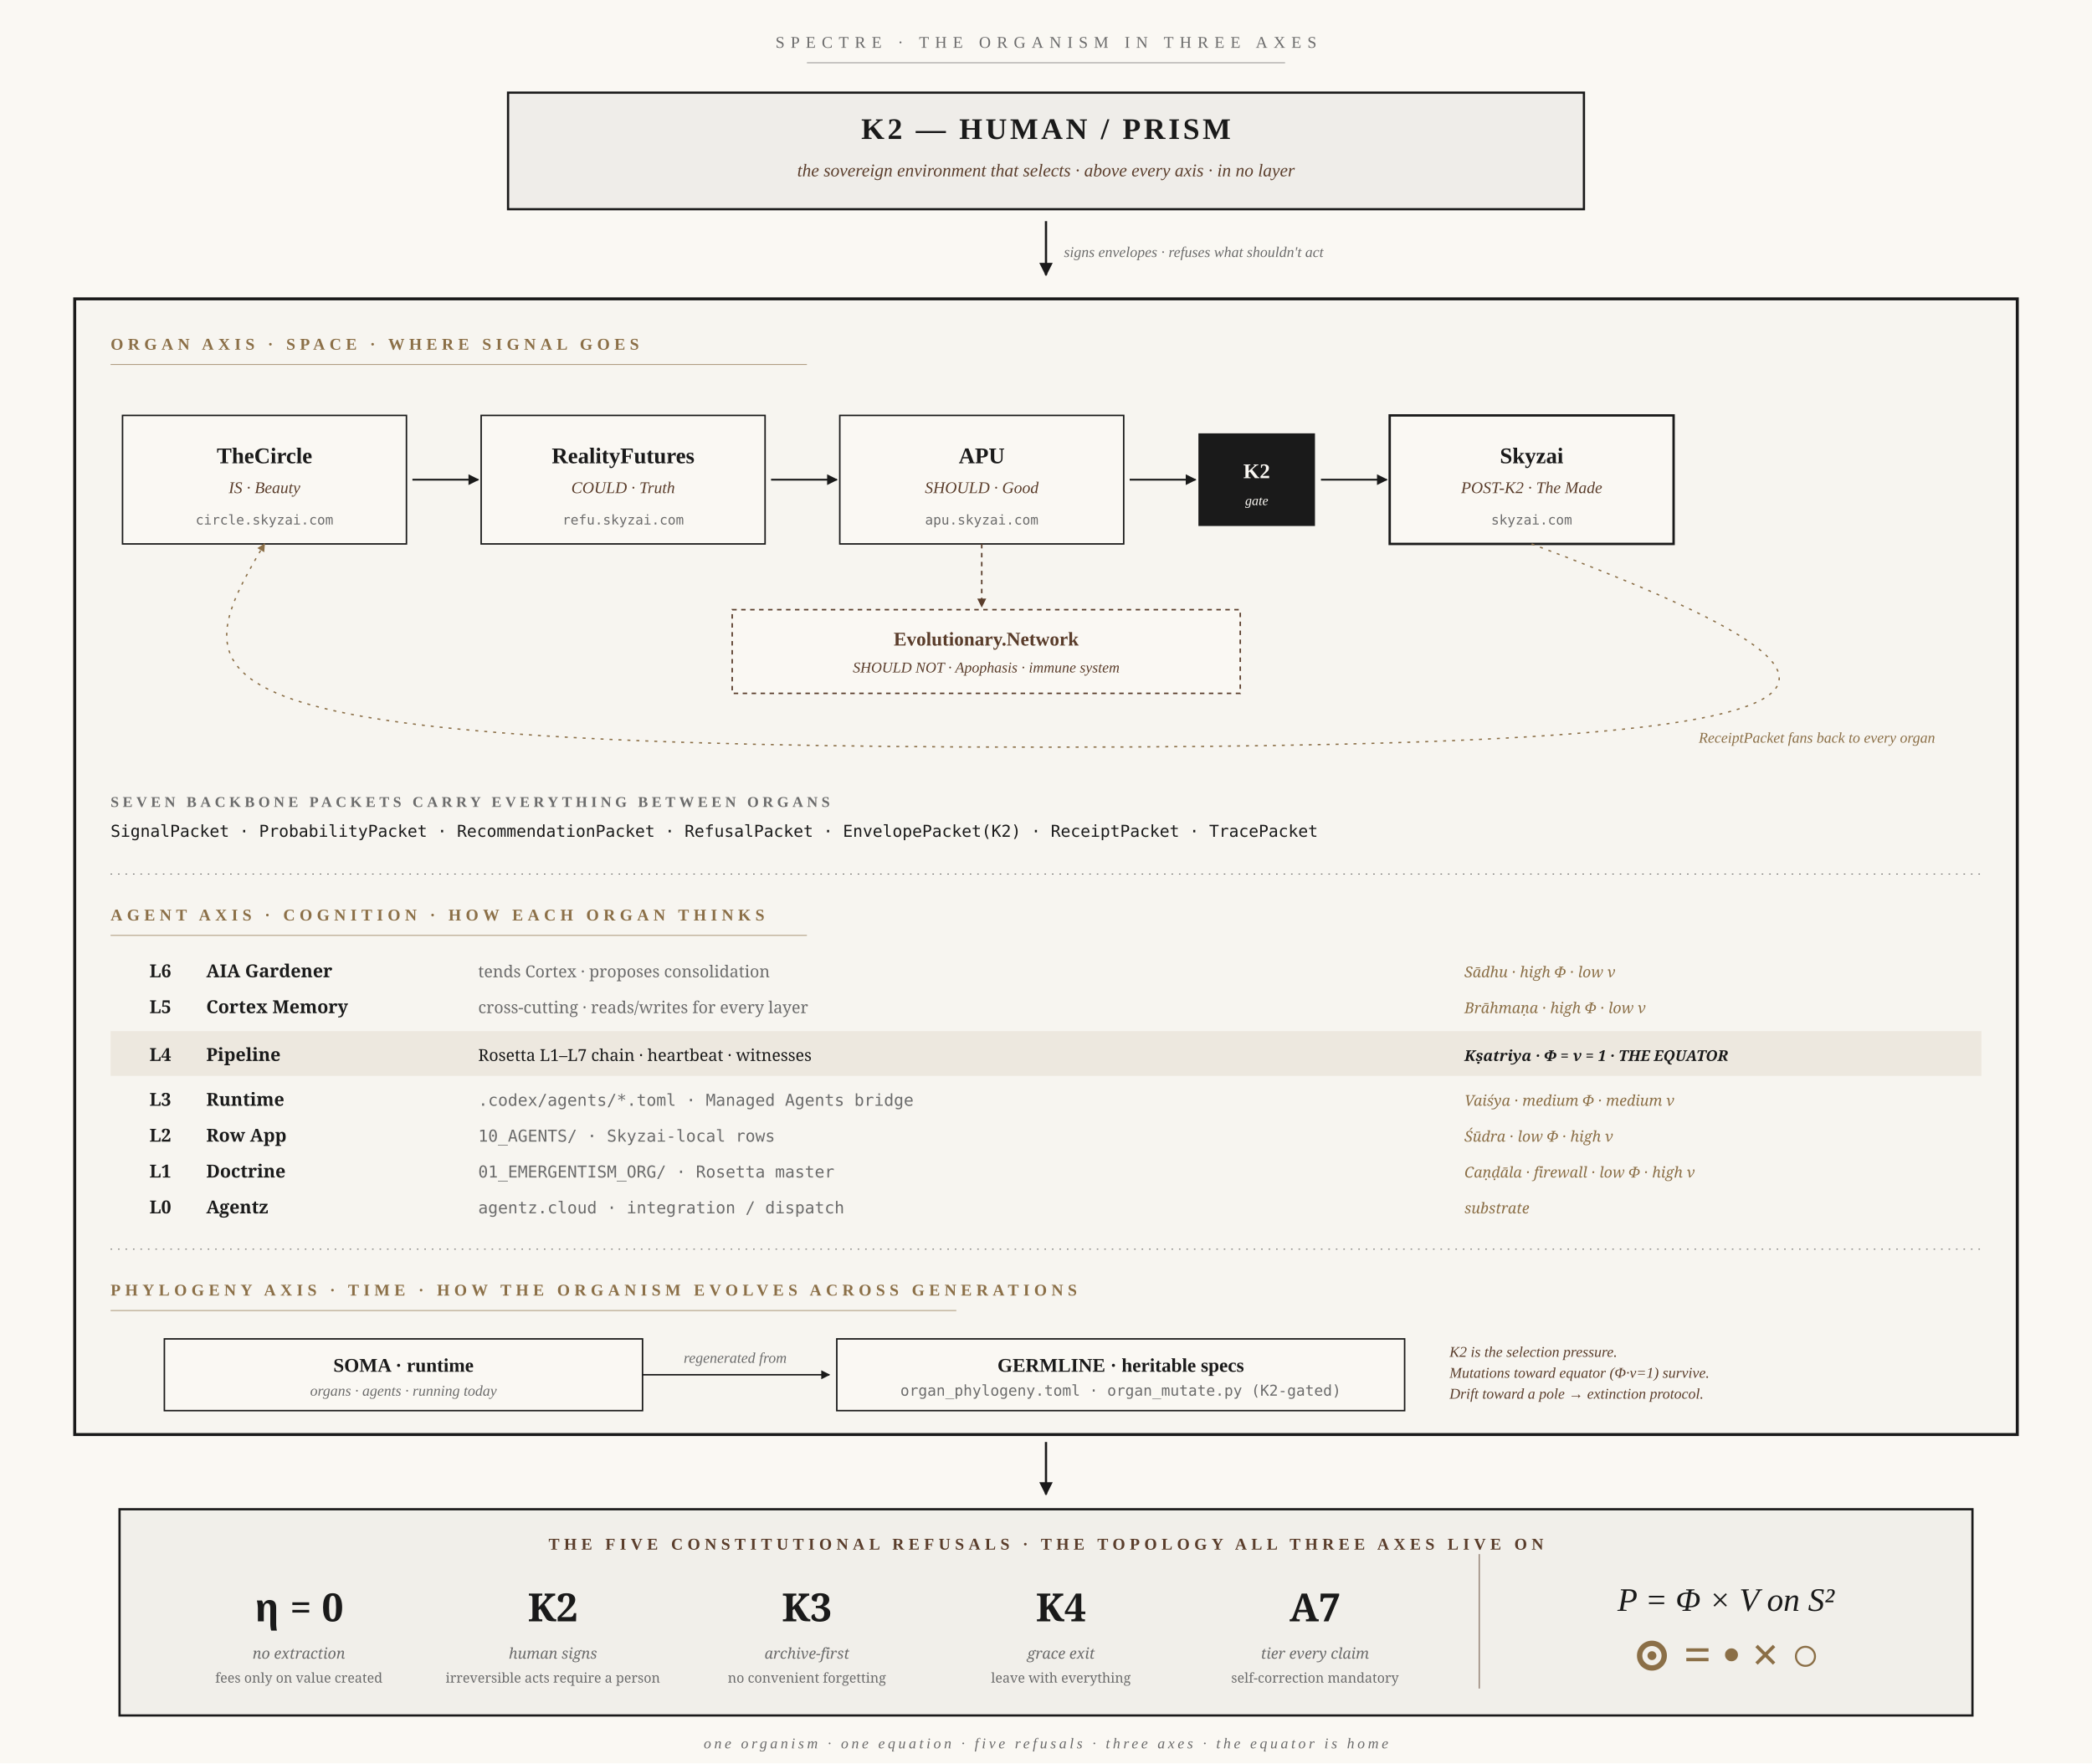
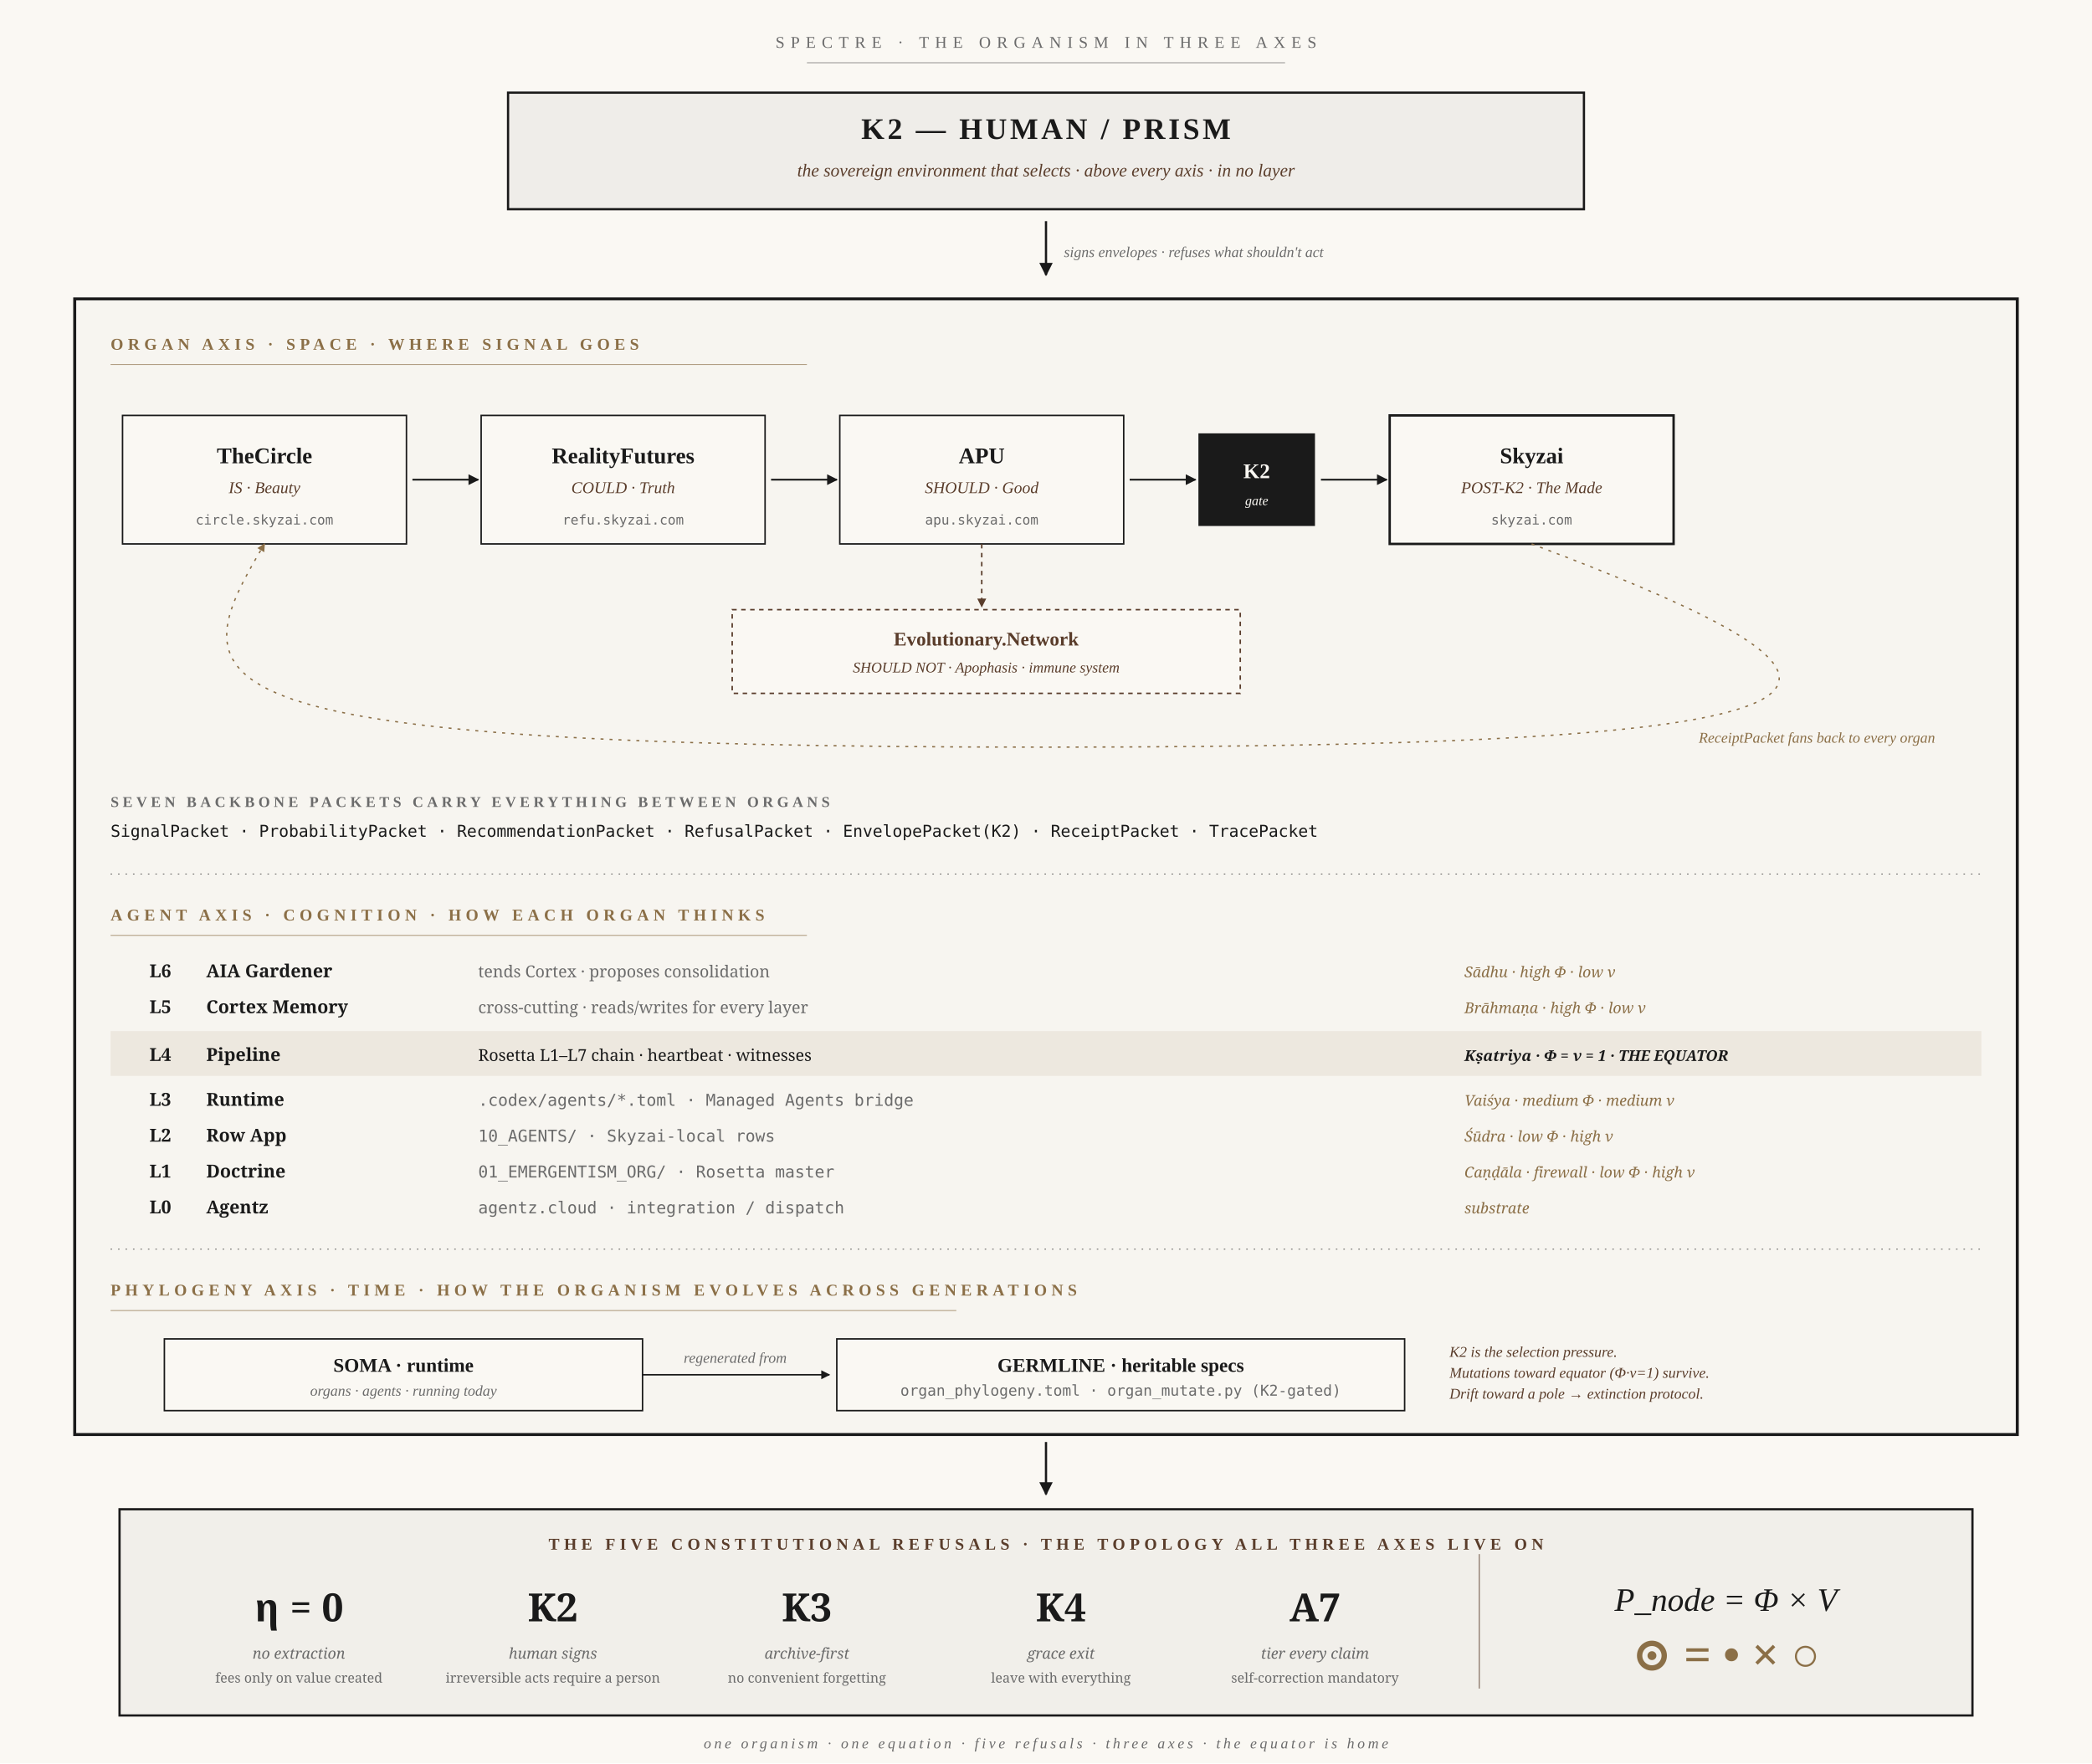
<svg xmlns="http://www.w3.org/2000/svg" viewBox="0 0 1400 1180" font-family="Georgia, 'Times New Roman', serif">
  <rect width="1400" height="1180" fill="#faf8f3" />
  <defs>
    <marker id="arrow" viewBox="0 0 10 10" refX="9" refY="5" markerWidth="6" markerHeight="6" orient="auto">
      <path d="M0 0 L10 5 L0 10 Z" fill="#1a1a1a" />
    </marker>
    <marker id="arrowGold" viewBox="0 0 10 10" refX="9" refY="5" markerWidth="6" markerHeight="6" orient="auto">
      <path d="M0 0 L10 5 L0 10 Z" fill="#8b6f47" />
    </marker>
    <marker id="arrowAsh" viewBox="0 0 10 10" refX="9" refY="5" markerWidth="6" markerHeight="6" orient="auto">
      <path d="M0 0 L10 5 L0 10 Z" fill="#5a3d2b" />
    </marker>
  </defs>
  <text x="700" y="32" text-anchor="middle" font-size="11" letter-spacing="4" fill="#6b6b6b">SPECTRE  ·  THE ORGANISM IN THREE AXES</text>
  <line x1="540" y1="42" x2="860" y2="42" stroke="#6b6b6b" stroke-width="0.4" />
  <rect x="340" y="62" width="720" height="78" fill="#1a1a1a" opacity="0.05" />
  <rect x="340" y="62" width="720" height="78" fill="none" stroke="#1a1a1a" stroke-width="1.5" />
  <text x="700" y="93" text-anchor="middle" font-size="20" font-weight="bold" letter-spacing="2" fill="#1a1a1a">K2  —  HUMAN  /  PRISM</text>
  <text x="700" y="118" text-anchor="middle" font-size="12" font-style="italic" fill="#5a3d2b">the sovereign environment that selects  ·  above every axis  ·  in no layer</text>
  <line x1="700" y1="148" x2="700" y2="184" stroke="#1a1a1a" stroke-width="1.5" marker-end="url(#arrow)" />
  <text x="712" y="172" font-size="10" font-style="italic" fill="#6b6b6b">signs envelopes  ·  refuses what shouldn't act</text>
  <rect x="50" y="200" width="1300" height="760" fill="none" stroke="#1a1a1a" stroke-width="2" />
  <rect x="50" y="200" width="1300" height="760" fill="#1a1a1a" opacity="0.015" />
  <text x="74" y="234" font-size="11" letter-spacing="3" fill="#8b6f47" font-weight="bold">ORGAN AXIS  ·  SPACE  ·  WHERE SIGNAL GOES</text>
  <line x1="74" y1="244" x2="540" y2="244" stroke="#8b6f47" stroke-width="0.4" />
  <g transform="translate(82,278)">
    <rect width="190" height="86" fill="#faf8f3" stroke="#1a1a1a" stroke-width="1" />
    <text x="95" y="32" text-anchor="middle" font-size="15" font-weight="bold" fill="#1a1a1a">TheCircle</text>
    <text x="95" y="52" text-anchor="middle" font-size="11" font-style="italic" fill="#5a3d2b">IS  ·  Beauty</text>
    <text x="95" y="73" text-anchor="middle" font-size="9" font-family="Menlo, monospace" fill="#6b6b6b">circle.skyzai.com</text>
  </g>
  <line x1="276" y1="321" x2="320" y2="321" stroke="#1a1a1a" stroke-width="1.2" marker-end="url(#arrow)" />
  <g transform="translate(322,278)">
    <rect width="190" height="86" fill="#faf8f3" stroke="#1a1a1a" stroke-width="1" />
    <text x="95" y="32" text-anchor="middle" font-size="15" font-weight="bold" fill="#1a1a1a">RealityFutures</text>
    <text x="95" y="52" text-anchor="middle" font-size="11" font-style="italic" fill="#5a3d2b">COULD  ·  Truth</text>
    <text x="95" y="73" text-anchor="middle" font-size="9" font-family="Menlo, monospace" fill="#6b6b6b">refu.skyzai.com</text>
  </g>
  <line x1="516" y1="321" x2="560" y2="321" stroke="#1a1a1a" stroke-width="1.2" marker-end="url(#arrow)" />
  <g transform="translate(562,278)">
    <rect width="190" height="86" fill="#faf8f3" stroke="#1a1a1a" stroke-width="1" />
    <text x="95" y="32" text-anchor="middle" font-size="15" font-weight="bold" fill="#1a1a1a">APU</text>
    <text x="95" y="52" text-anchor="middle" font-size="11" font-style="italic" fill="#5a3d2b">SHOULD  ·  Good</text>
    <text x="95" y="73" text-anchor="middle" font-size="9" font-family="Menlo, monospace" fill="#6b6b6b">apu.skyzai.com</text>
  </g>
  <line x1="756" y1="321" x2="800" y2="321" stroke="#1a1a1a" stroke-width="1.2" marker-end="url(#arrow)" />
  <g transform="translate(802,290)">
    <rect width="78" height="62" fill="#1a1a1a" />
    <text x="39" y="30" text-anchor="middle" font-size="14" font-weight="bold" fill="#faf8f3">K2</text>
    <text x="39" y="48" text-anchor="middle" font-size="9" font-style="italic" fill="#faf8f3">gate</text>
  </g>
  <line x1="884" y1="321" x2="928" y2="321" stroke="#1a1a1a" stroke-width="1.2" marker-end="url(#arrow)" />
  <g transform="translate(930,278)">
    <rect width="190" height="86" fill="#faf8f3" stroke="#1a1a1a" stroke-width="1.6" />
    <text x="95" y="32" text-anchor="middle" font-size="15" font-weight="bold" fill="#1a1a1a">Skyzai</text>
    <text x="95" y="52" text-anchor="middle" font-size="11" font-style="italic" fill="#5a3d2b">POST-K2  ·  The Made</text>
    <text x="95" y="73" text-anchor="middle" font-size="9" font-family="Menlo, monospace" fill="#6b6b6b">skyzai.com</text>
  </g>
  <line x1="657" y1="364" x2="657" y2="406" stroke="#5a3d2b" stroke-width="1" stroke-dasharray="3 3" marker-end="url(#arrowAsh)" />
  <g transform="translate(490,408)">
    <rect width="340" height="56" fill="#faf8f3" stroke="#5a3d2b" stroke-width="1" stroke-dasharray="3 3" />
    <text x="170" y="24" text-anchor="middle" font-size="13" font-weight="bold" fill="#5a3d2b">Evolutionary.Network</text>
    <text x="170" y="42" text-anchor="middle" font-size="10" font-style="italic" fill="#5a3d2b">SHOULD NOT  ·  Apophasis  ·  immune system</text>
  </g>
  <path d="M 1025 364 C 1280 460, 1290 500, 700 500 C 110 500, 120 460, 177 364" fill="none" stroke="#8b6f47" stroke-width="0.9" stroke-dasharray="2 4" marker-end="url(#arrowGold)" />
  <text x="1295" y="497" text-anchor="end" font-size="10" font-style="italic" fill="#8b6f47">ReceiptPacket fans back to every organ</text>
  <text x="74" y="540" font-size="10" letter-spacing="2.5" fill="#6b6b6b" font-weight="bold">SEVEN BACKBONE PACKETS CARRY EVERYTHING BETWEEN ORGANS</text>
  <text x="74" y="560" font-size="11" font-family="Menlo, monospace" fill="#1a1a1a">SignalPacket · ProbabilityPacket · RecommendationPacket · RefusalPacket · EnvelopePacket(K2) · ReceiptPacket · TracePacket</text>
  <line x1="74" y1="585" x2="1326" y2="585" stroke="#1a1a1a" stroke-width="0.4" stroke-dasharray="1 4" />
  <text x="74" y="616" font-size="11" letter-spacing="3" fill="#8b6f47" font-weight="bold">AGENT AXIS  ·  COGNITION  ·  HOW EACH ORGAN THINKS</text>
  <line x1="74" y1="626" x2="540" y2="626" stroke="#8b6f47" stroke-width="0.4" />
  <g font-family="Georgia, serif">
    <text x="100" y="654" font-size="12" font-weight="bold" fill="#1a1a1a">L6</text>
    <text x="138" y="654" font-size="12" font-weight="bold" fill="#1a1a1a">AIA Gardener</text>
    <text x="320" y="654" font-size="11" fill="#6b6b6b">tends Cortex  ·  proposes consolidation</text>
    <text x="980" y="654" font-size="10" font-style="italic" fill="#8b6f47">Sādhu  ·  high Φ  ·  low ν</text>
    <text x="100" y="678" font-size="12" font-weight="bold" fill="#1a1a1a">L5</text>
    <text x="138" y="678" font-size="12" font-weight="bold" fill="#1a1a1a">Cortex Memory</text>
    <text x="320" y="678" font-size="11" fill="#6b6b6b">cross-cutting  ·  reads/writes for every layer</text>
    <text x="980" y="678" font-size="10" font-style="italic" fill="#8b6f47">Brāhmaṇa  ·  high Φ  ·  low ν</text>
    <rect x="74" y="690" width="1252" height="30" fill="#8b6f47" opacity="0.10" />
    <text x="100" y="710" font-size="12" font-weight="bold" fill="#1a1a1a">L4</text>
    <text x="138" y="710" font-size="12" font-weight="bold" fill="#1a1a1a">Pipeline</text>
    <text x="320" y="710" font-size="11" fill="#1a1a1a">Rosetta L1–L7 chain  ·  heartbeat  ·  witnesses</text>
    <text x="980" y="710" font-size="10" font-style="italic" font-weight="bold" fill="#1a1a1a">Kṣatriya  ·  Φ = ν = 1  ·  THE EQUATOR</text>
    <text x="100" y="740" font-size="12" font-weight="bold" fill="#1a1a1a">L3</text>
    <text x="138" y="740" font-size="12" font-weight="bold" fill="#1a1a1a">Runtime</text>
    <text x="320" y="740" font-size="11" font-family="Menlo, monospace" fill="#6b6b6b">.codex/agents/*.toml  ·  Managed Agents bridge</text>
    <text x="980" y="740" font-size="10" font-style="italic" fill="#8b6f47">Vaiśya  ·  medium Φ  ·  medium ν</text>
    <text x="100" y="764" font-size="12" font-weight="bold" fill="#1a1a1a">L2</text>
    <text x="138" y="764" font-size="12" font-weight="bold" fill="#1a1a1a">Row App</text>
    <text x="320" y="764" font-size="11" font-family="Menlo, monospace" fill="#6b6b6b">10_AGENTS/  ·  Skyzai-local rows</text>
    <text x="980" y="764" font-size="10" font-style="italic" fill="#8b6f47">Śūdra  ·  low Φ  ·  high ν</text>
    <text x="100" y="788" font-size="12" font-weight="bold" fill="#1a1a1a">L1</text>
    <text x="138" y="788" font-size="12" font-weight="bold" fill="#1a1a1a">Doctrine</text>
    <text x="320" y="788" font-size="11" font-family="Menlo, monospace" fill="#6b6b6b">01_EMERGENTISM_ORG/  ·  Rosetta master</text>
    <text x="980" y="788" font-size="10" font-style="italic" fill="#8b6f47">Caṇḍāla  ·  firewall  ·  low Φ  ·  high ν</text>
    <text x="100" y="812" font-size="12" font-weight="bold" fill="#1a1a1a">L0</text>
    <text x="138" y="812" font-size="12" font-weight="bold" fill="#1a1a1a">Agentz</text>
    <text x="320" y="812" font-size="11" font-family="Menlo, monospace" fill="#6b6b6b">agentz.cloud  ·  integration / dispatch</text>
    <text x="980" y="812" font-size="10" font-style="italic" fill="#8b6f47">substrate</text>
  </g>
  <line x1="74" y1="836" x2="1326" y2="836" stroke="#1a1a1a" stroke-width="0.4" stroke-dasharray="1 4" />
  <text x="74" y="867" font-size="11" letter-spacing="3" fill="#8b6f47" font-weight="bold">PHYLOGENY AXIS  ·  TIME  ·  HOW THE ORGANISM EVOLVES ACROSS GENERATIONS</text>
  <line x1="74" y1="877" x2="640" y2="877" stroke="#8b6f47" stroke-width="0.4" />
  <g transform="translate(110,896)">
    <rect width="320" height="48" fill="#faf8f3" stroke="#1a1a1a" stroke-width="1" />
    <text x="160" y="22" text-anchor="middle" font-size="13" font-weight="bold" fill="#1a1a1a">SOMA  ·  runtime</text>
    <text x="160" y="38" text-anchor="middle" font-size="10" font-style="italic" fill="#6b6b6b">organs · agents · running today</text>
  </g>
  <line x1="430" y1="920" x2="555" y2="920" stroke="#1a1a1a" stroke-width="1" marker-end="url(#arrow)" />
  <text x="492" y="912" text-anchor="middle" font-size="10" font-style="italic" fill="#6b6b6b">regenerated from</text>
  <g transform="translate(560,896)">
    <rect width="380" height="48" fill="#faf8f3" stroke="#1a1a1a" stroke-width="1" />
    <text x="190" y="22" text-anchor="middle" font-size="13" font-weight="bold" fill="#1a1a1a">GERMLINE  ·  heritable specs</text>
    <text x="190" y="38" text-anchor="middle" font-size="10" font-family="Menlo, monospace" fill="#6b6b6b">organ_phylogeny.toml · organ_mutate.py (K2-gated)</text>
  </g>
  <text x="970" y="908" font-size="10" font-style="italic" fill="#5a3d2b">K2 is the selection pressure.</text>
  <text x="970" y="922" font-size="10" font-style="italic" fill="#5a3d2b">Mutations toward equator (Φ·ν=1) survive.</text>
  <text x="970" y="936" font-size="10" font-style="italic" fill="#5a3d2b">Drift toward a pole → extinction protocol.</text>
  <line x1="700" y1="965" x2="700" y2="1000" stroke="#1a1a1a" stroke-width="1.5" marker-end="url(#arrow)" />
  <rect x="80" y="1010" width="1240" height="138" fill="#1a1a1a" opacity="0.04" />
  <rect x="80" y="1010" width="1240" height="138" fill="none" stroke="#1a1a1a" stroke-width="1.5" />
  <text x="700" y="1037" text-anchor="middle" font-size="11" letter-spacing="3" fill="#5a3d2b" font-weight="bold">THE FIVE CONSTITUTIONAL REFUSALS  ·  THE TOPOLOGY ALL THREE AXES LIVE ON</text>
  <g font-family="Georgia, serif">
    <text x="200" y="1085" text-anchor="middle" font-size="26" font-weight="bold" fill="#1a1a1a">η = 0</text>
    <text x="200" y="1110" text-anchor="middle" font-size="10" font-style="italic" fill="#6b6b6b">no extraction</text>
    <text x="200" y="1126" text-anchor="middle" font-size="9" fill="#6b6b6b">fees only on value created</text>
    <text x="370" y="1085" text-anchor="middle" font-size="26" font-weight="bold" fill="#1a1a1a">K2</text>
    <text x="370" y="1110" text-anchor="middle" font-size="10" font-style="italic" fill="#6b6b6b">human signs</text>
    <text x="370" y="1126" text-anchor="middle" font-size="9" fill="#6b6b6b">irreversible acts require a person</text>
    <text x="540" y="1085" text-anchor="middle" font-size="26" font-weight="bold" fill="#1a1a1a">K3</text>
    <text x="540" y="1110" text-anchor="middle" font-size="10" font-style="italic" fill="#6b6b6b">archive-first</text>
    <text x="540" y="1126" text-anchor="middle" font-size="9" fill="#6b6b6b">no convenient forgetting</text>
    <text x="710" y="1085" text-anchor="middle" font-size="26" font-weight="bold" fill="#1a1a1a">K4</text>
    <text x="710" y="1110" text-anchor="middle" font-size="10" font-style="italic" fill="#6b6b6b">grace exit</text>
    <text x="710" y="1126" text-anchor="middle" font-size="9" fill="#6b6b6b">leave with everything</text>
    <text x="880" y="1085" text-anchor="middle" font-size="26" font-weight="bold" fill="#1a1a1a">A7</text>
    <text x="880" y="1110" text-anchor="middle" font-size="10" font-style="italic" fill="#6b6b6b">tier every claim</text>
    <text x="880" y="1126" text-anchor="middle" font-size="9" fill="#6b6b6b">self-correction mandatory</text>
  </g>
  <line x1="990" y1="1040" x2="990" y2="1130" stroke="#5a3d2b" stroke-width="0.5" />
-   <text x="1155" y="1078" text-anchor="middle" font-size="22" font-style="italic" fill="#1a1a1a">P  =  Φ  ×  V    on    S²</text>
+   <text x="1155" y="1078" text-anchor="middle" font-size="22" font-style="italic" fill="#1a1a1a">P_node  =  Φ  ×  V</text>
  <text x="1155" y="1118" text-anchor="middle" font-size="32" font-weight="bold" fill="#8b6f47">⊙  =  •  ×  ○</text>
  <text x="700" y="1170" text-anchor="middle" font-size="10" font-style="italic" letter-spacing="2" fill="#6b6b6b">one organism  ·  one equation  ·  five refusals  ·  three axes  ·  the equator is home</text>
</svg>
